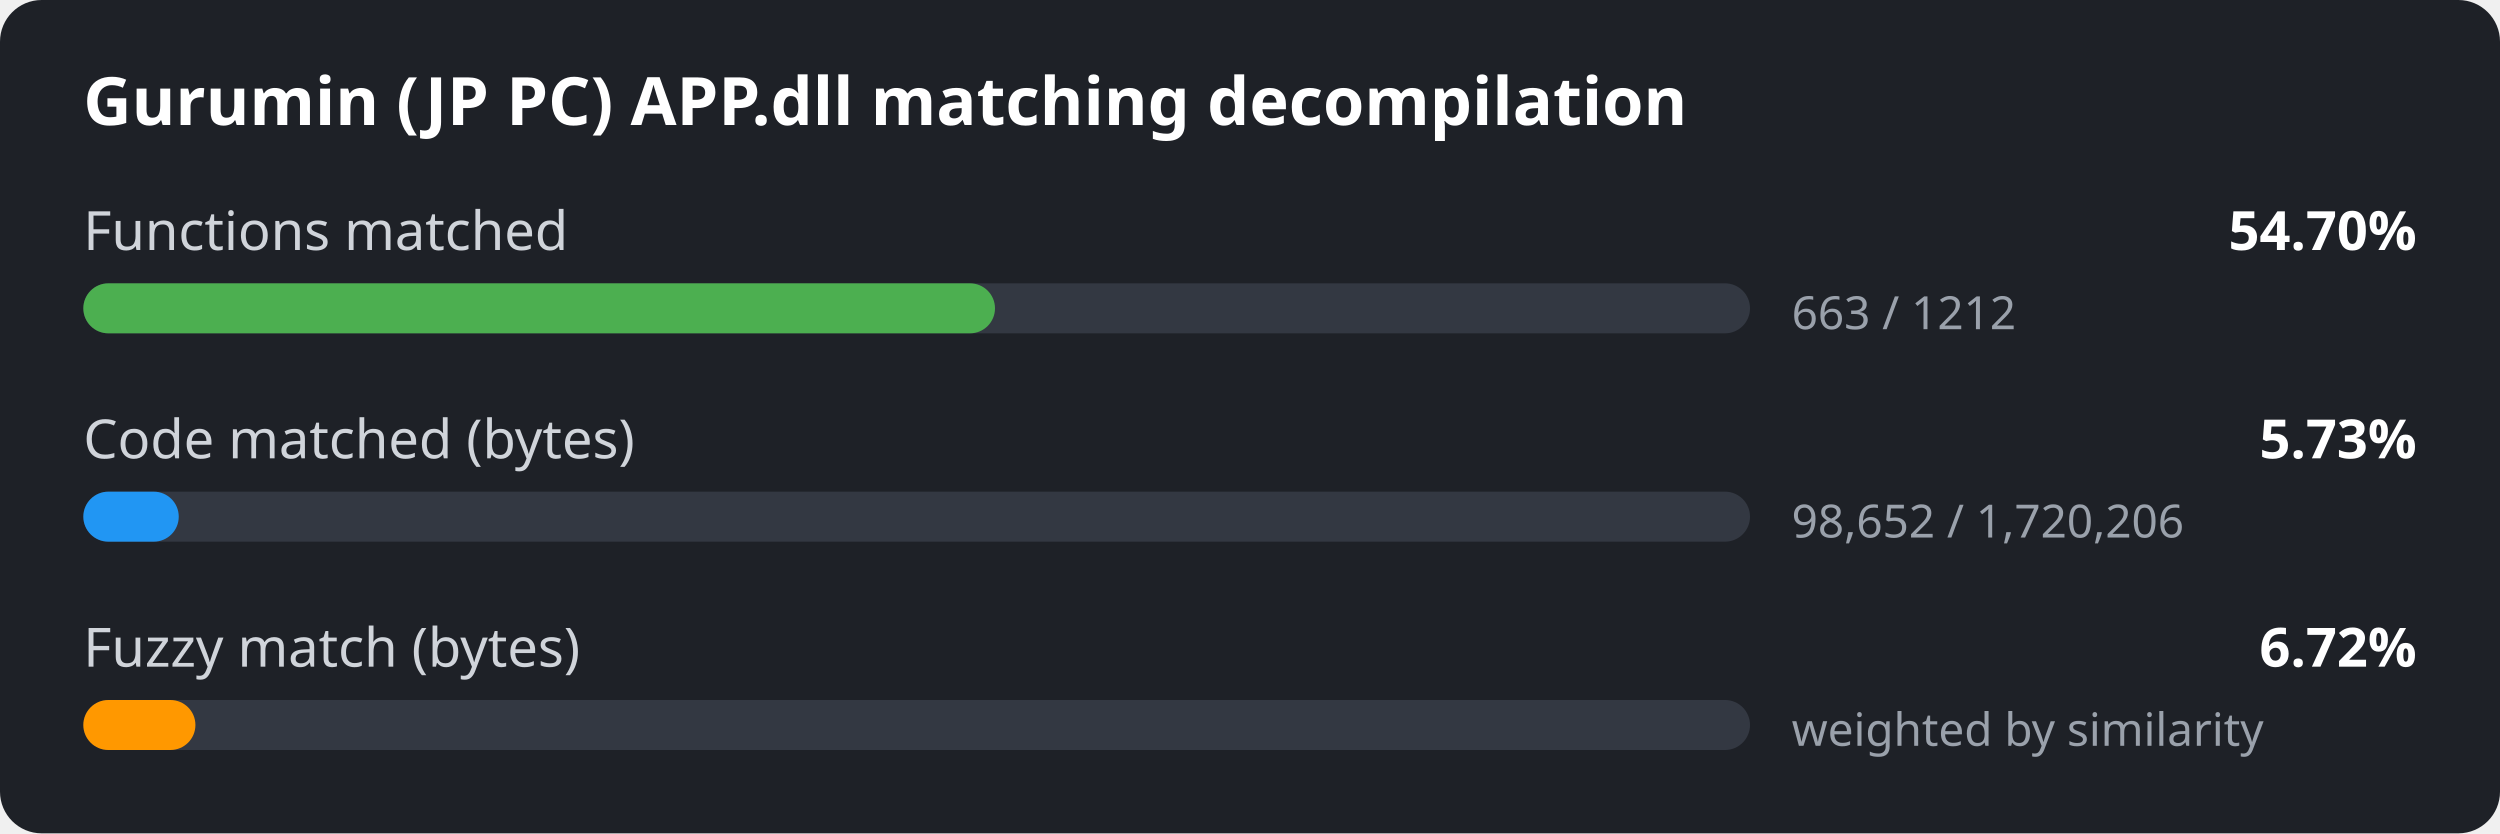
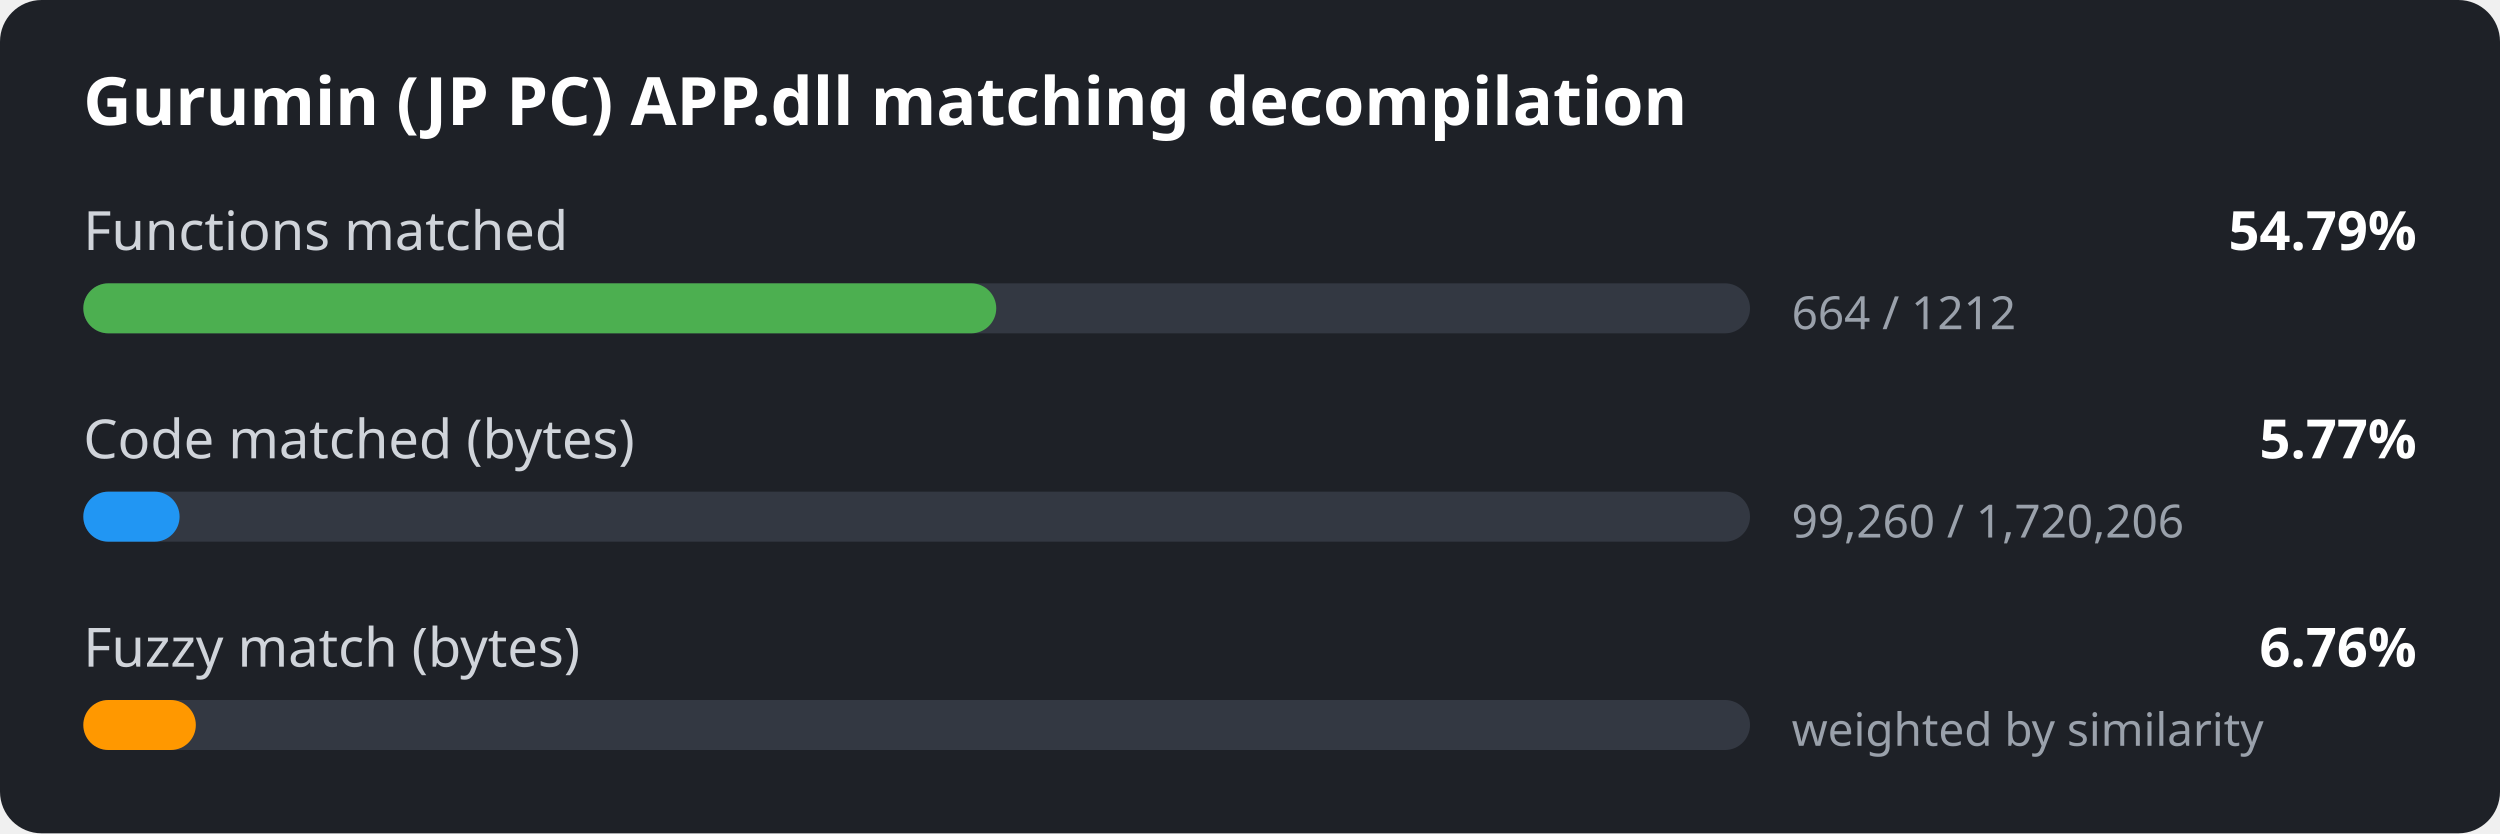
<svg xmlns="http://www.w3.org/2000/svg" width="600" height="200" viewBox="0 0 600 200">
  <style>
.bg { fill: #1e2127; }
.title { font: 600 16px sans-serif; fill: #ffffff; }
.label { font: 13px sans-serif; fill: #d0d4da; }
.value { font: 600 13px sans-serif; fill: #ffffff; }
.detail { font: 11px sans-serif; fill: #9aa1ab; }
.track { fill: #333842; }
</style>
  <rect width="600" height="200" rx="10" class="bg" />
  <text x="20" y="30" class="title">Gurumin (JP PC) APP.dll matching decompilation</text>
  <text x="20" y="60" class="label">Functions matched</text>
-   <text x="580" y="60" class="value" text-anchor="end">54.70%</text>
+   <text x="580" y="60" class="value" text-anchor="end">54.79%</text>
  <rect x="20" y="68" width="400" height="12" rx="6" class="track" />
-   <rect x="20" y="68" width="218.8" height="12" rx="6" fill="#4caf50" />
-   <text x="430" y="79" class="detail">663 / 1212</text>
+   <rect x="20" y="68" width="219.1" height="12" rx="6" fill="#4caf50" />
+   <text x="430" y="79" class="detail">664 / 1212</text>
  <text x="20" y="110" class="label">Code matched (bytes)</text>
-   <text x="580" y="110" class="value" text-anchor="end">5.73%</text>
+   <text x="580" y="110" class="value" text-anchor="end">5.77%</text>
  <rect x="20" y="118" width="400" height="12" rx="6" class="track" />
-   <rect x="20" y="118" width="22.9" height="12" rx="6" fill="#2196f3" />
-   <text x="430" y="129" class="detail">98,652 / 1,720,206</text>
+   <rect x="20" y="118" width="23.1" height="12" rx="6" fill="#2196f3" />
+   <text x="430" y="129" class="detail">99,260 / 1,720,206</text>
  <text x="20" y="160" class="label">Fuzzy match (bytes)</text>
-   <text x="580" y="160" class="value" text-anchor="end">6.72%</text>
+   <text x="580" y="160" class="value" text-anchor="end">6.76%</text>
  <rect x="20" y="168" width="400" height="12" rx="6" class="track" />
-   <rect x="20" y="168" width="26.9" height="12" rx="6" fill="#ff9800" />
+   <rect x="20" y="168" width="27.0" height="12" rx="6" fill="#ff9800" />
  <text x="430" y="179" class="detail">weighted by similarity</text>
</svg>
